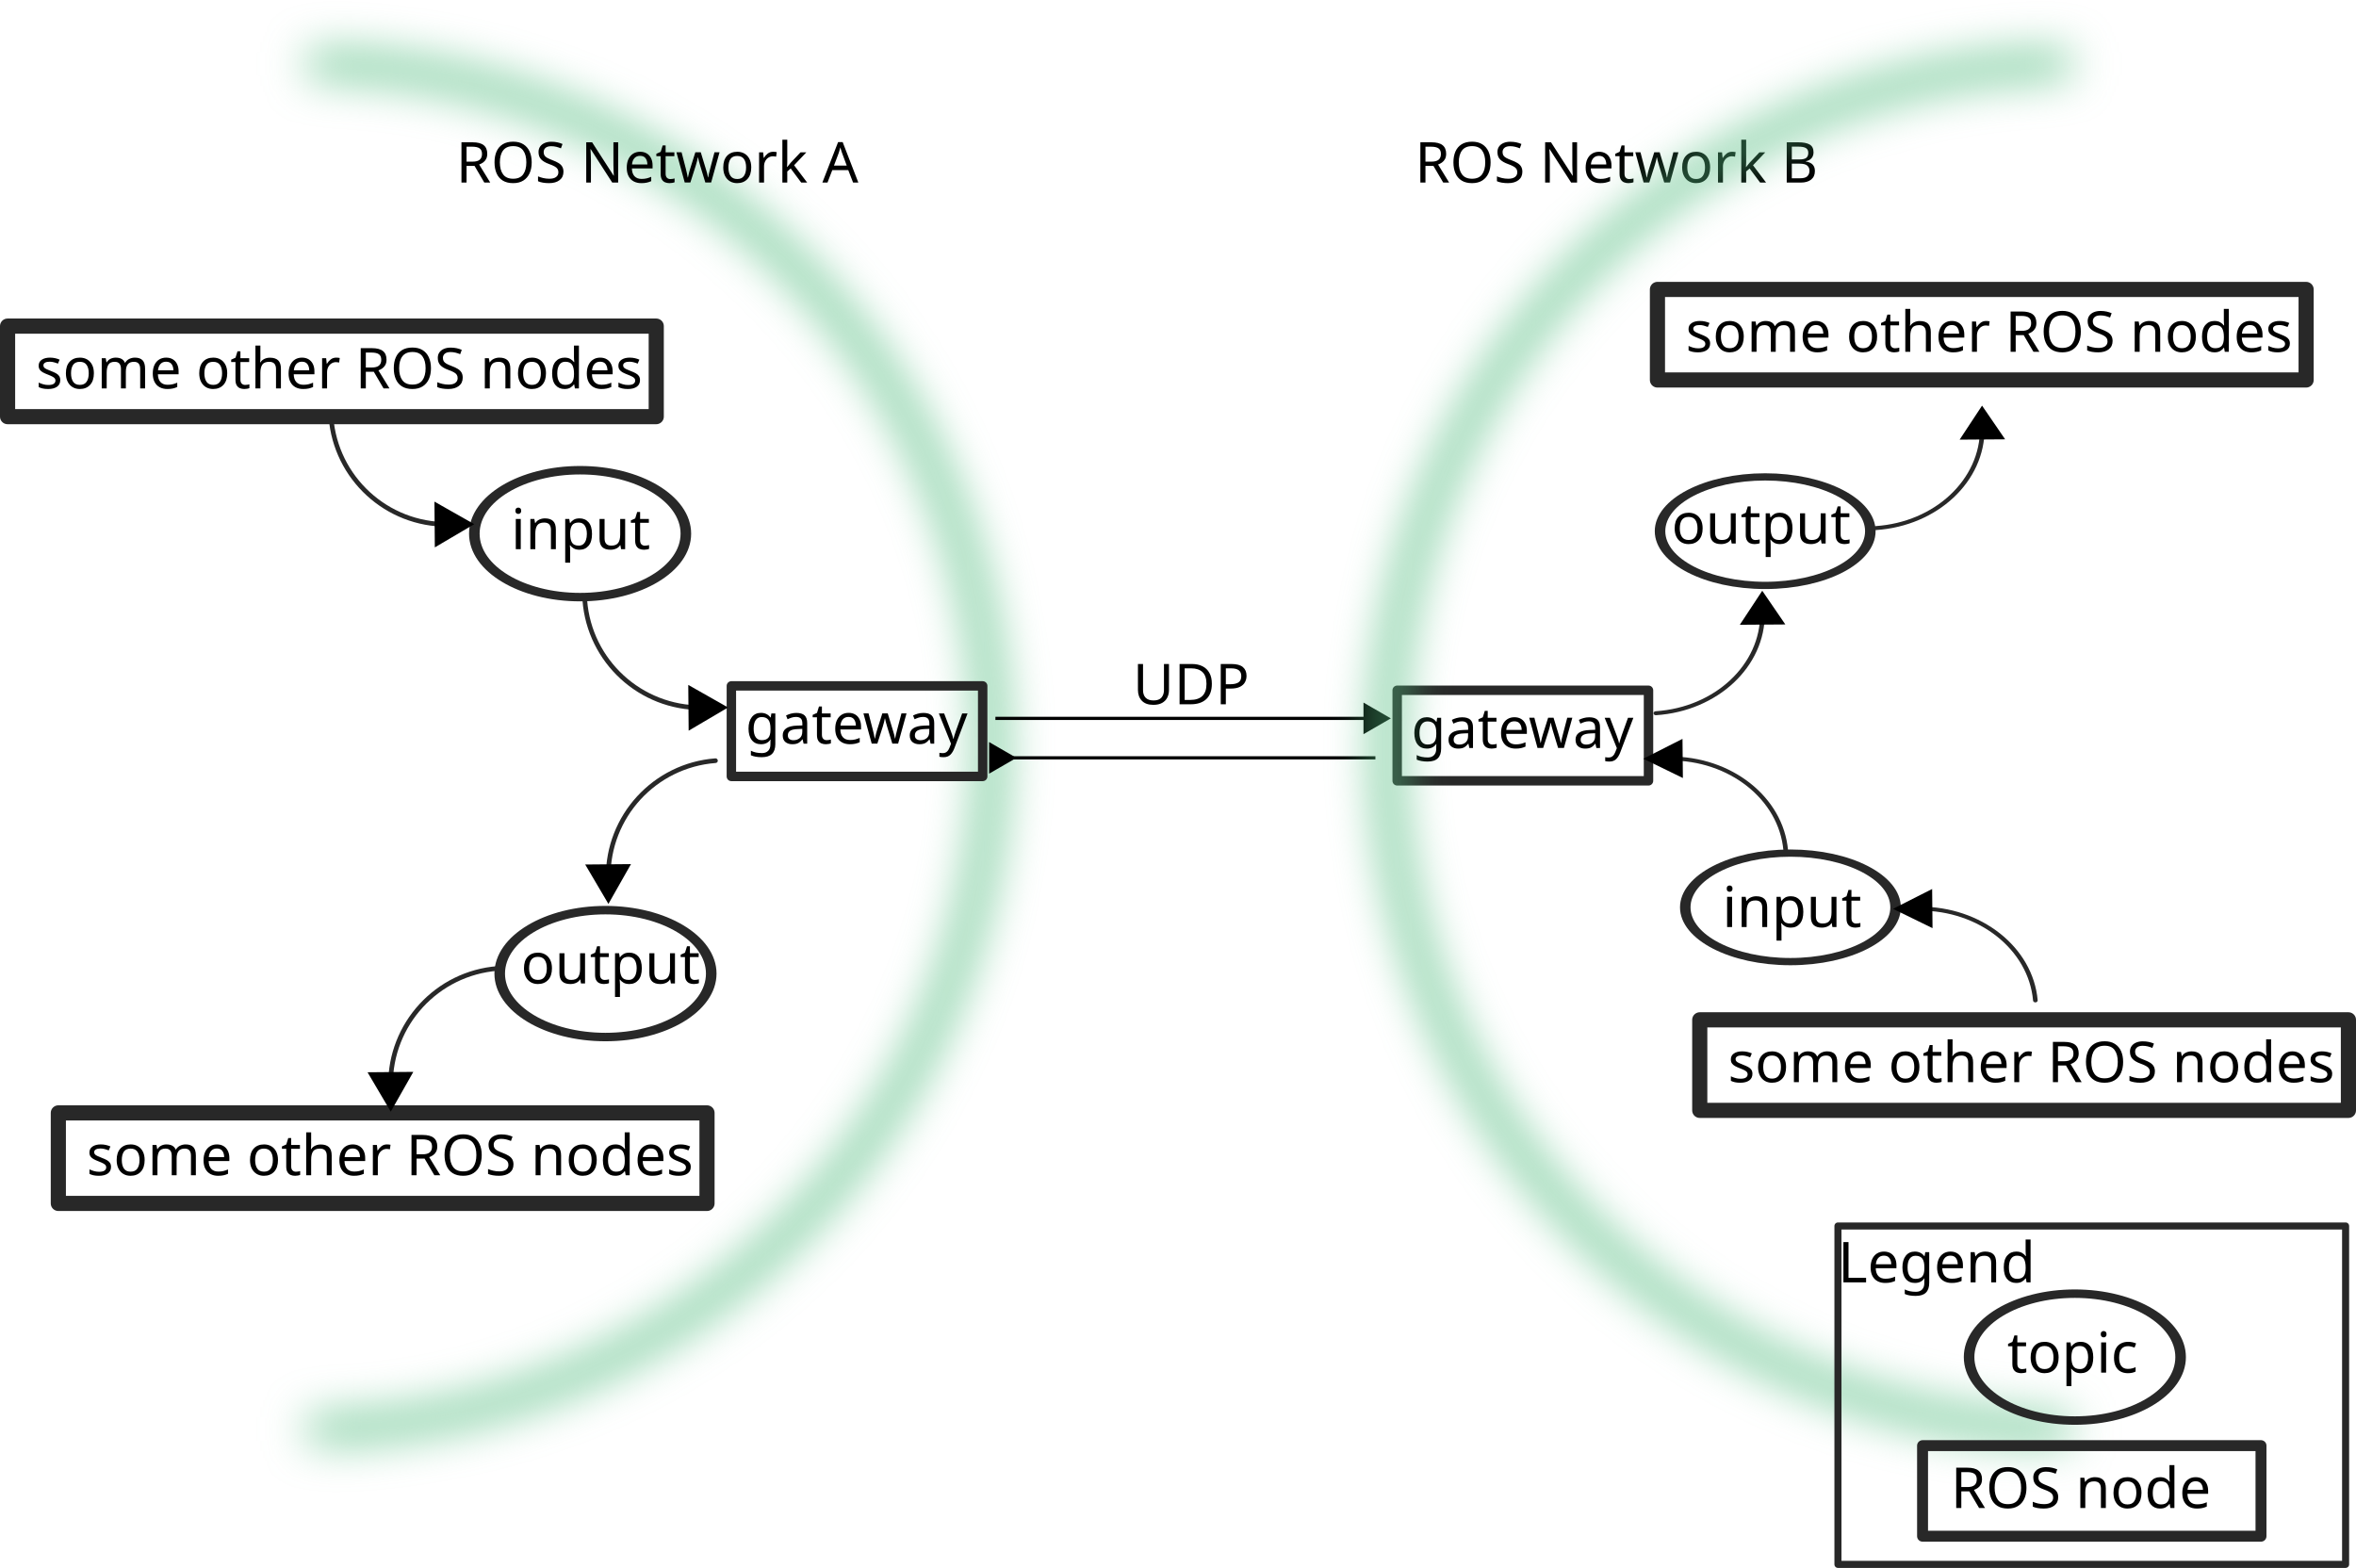
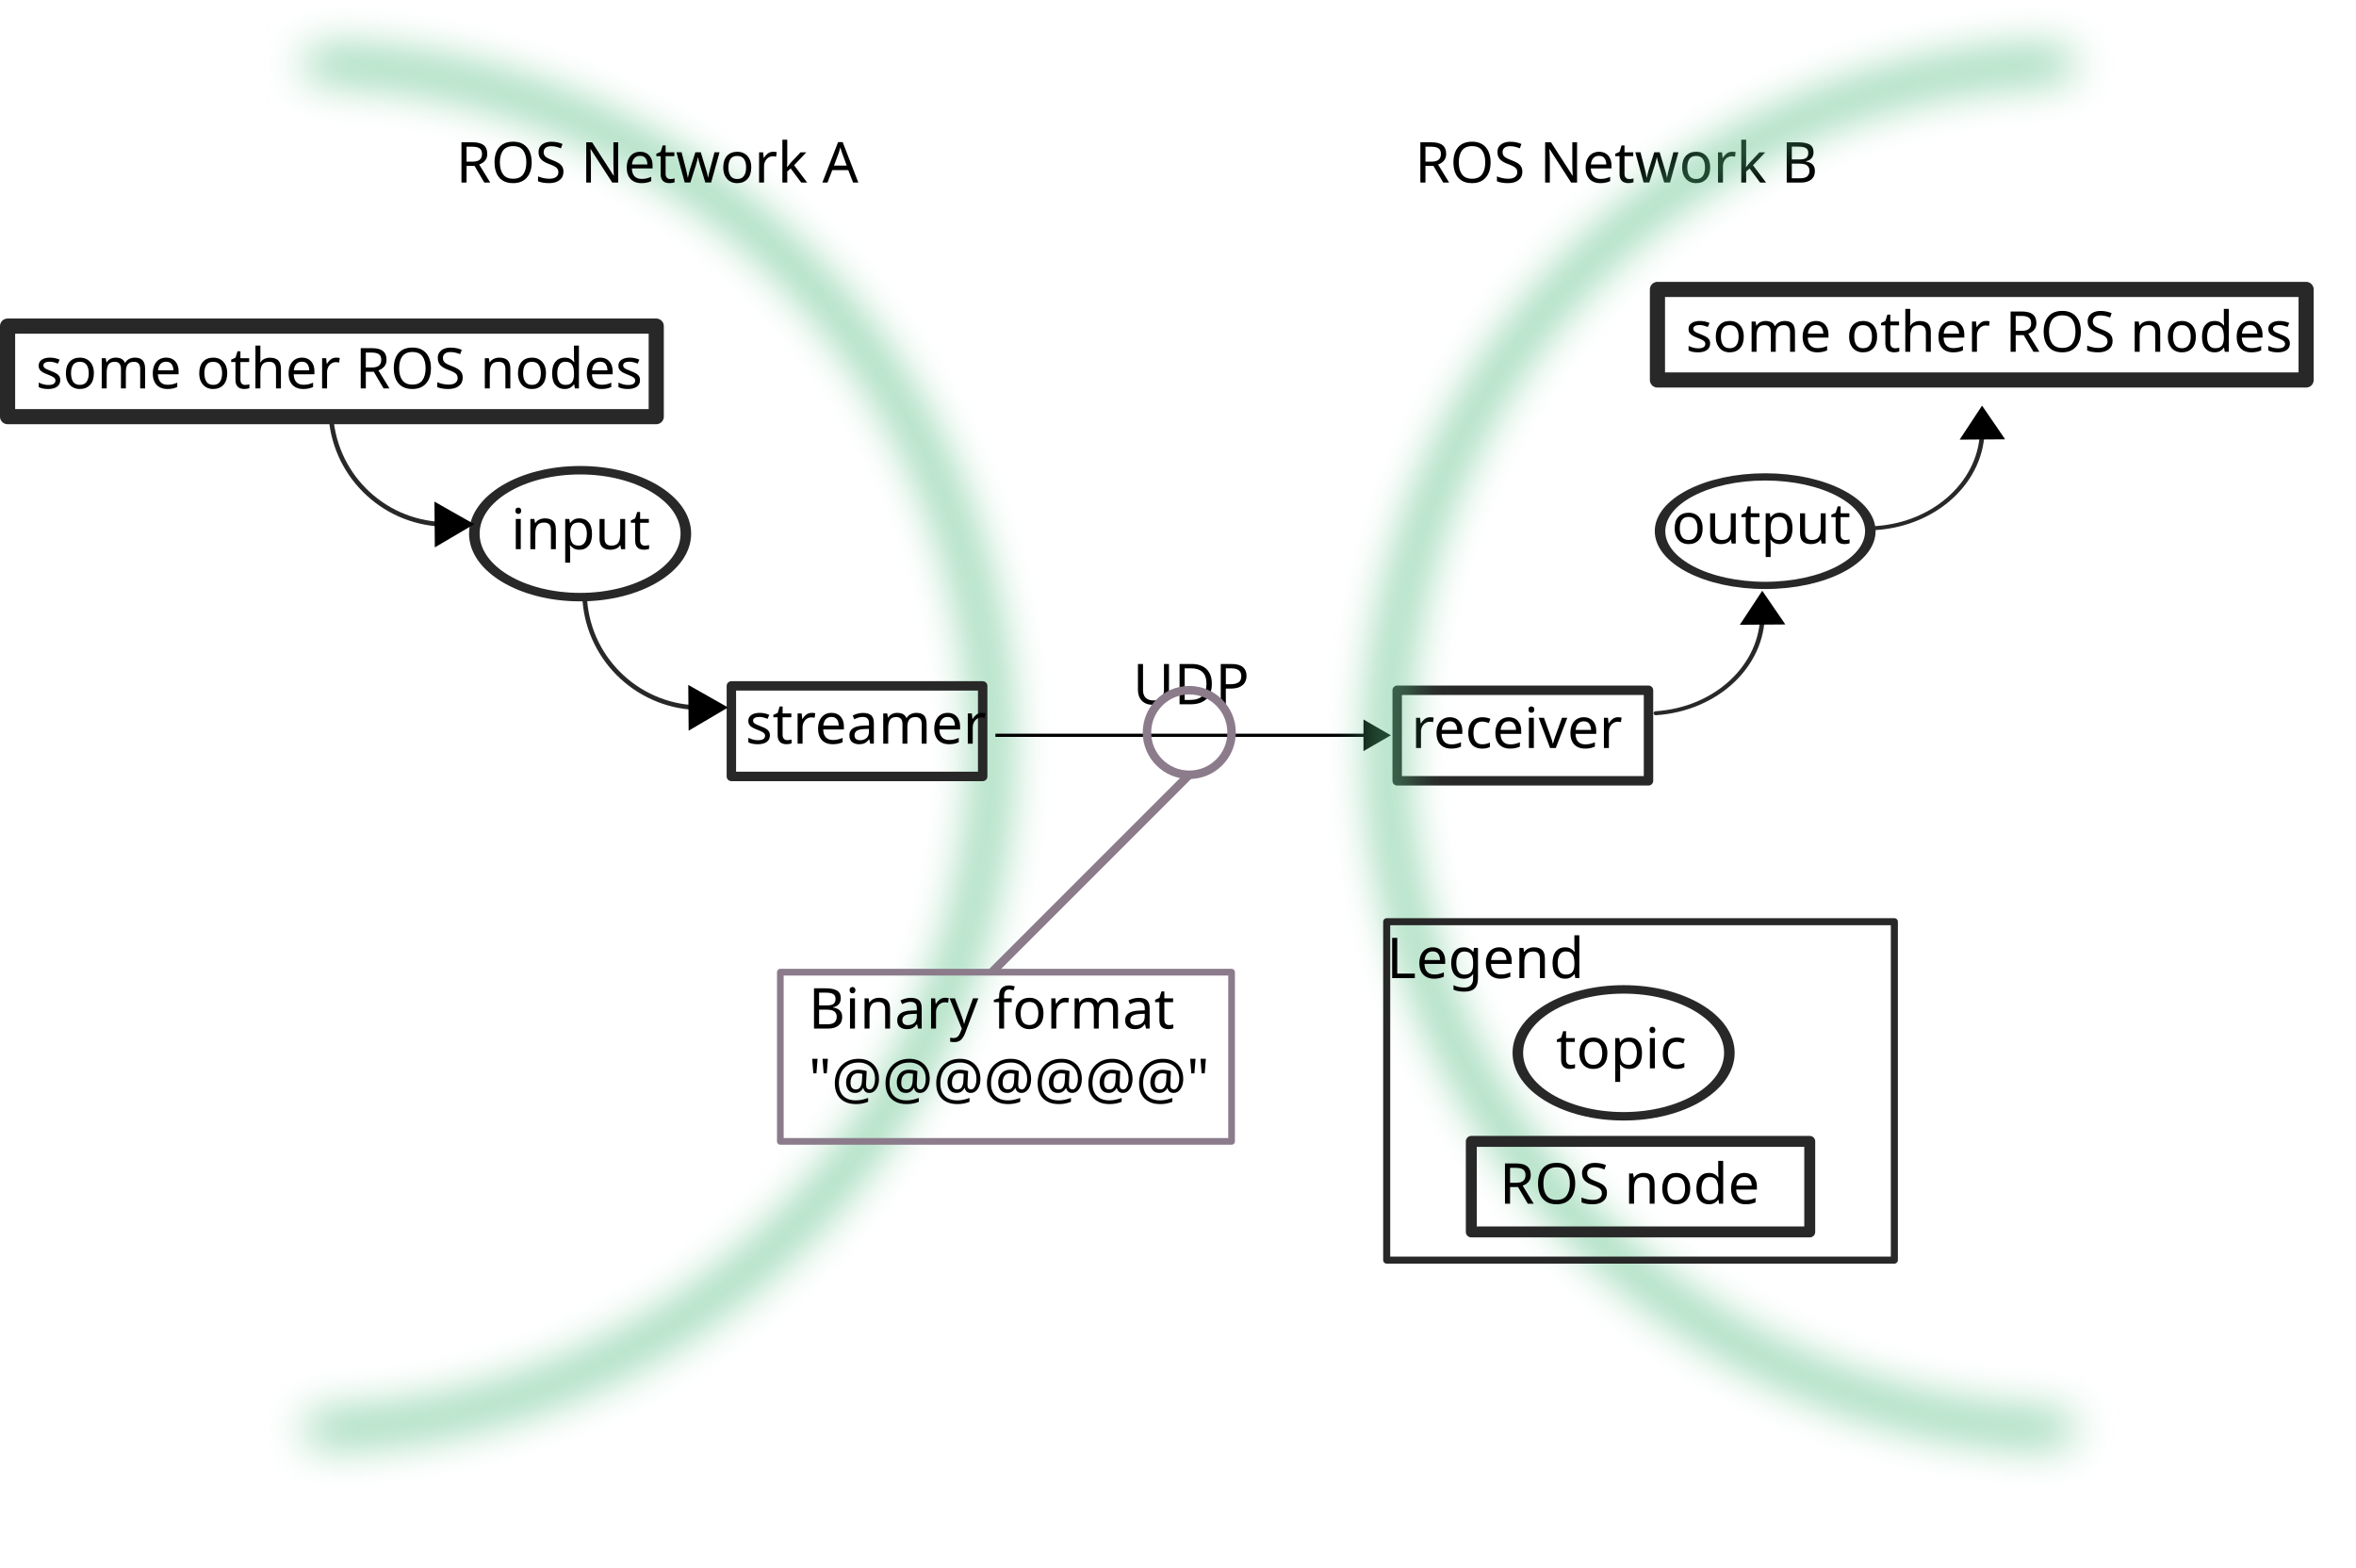
<svg xmlns="http://www.w3.org/2000/svg" width="1670.744" height="1111.984" id="svg3985" version="1.1">
  <defs id="defs3987">
    <marker orient="auto" refY="0.0" refX="0.0" id="TriangleInL" style="overflow:visible">
      <path id="path4741" d="M 5.77,0.0 L -2.88,5.0 L -2.88,-5.0 L 5.77,0.0 z " style="fill-rule:evenodd;stroke:#000000;stroke-width:1.0pt" transform="scale(-0.8)" />
    </marker>
    <marker orient="auto" refY="0" refX="0" id="Arrow2Lend" style="overflow:visible">
      <path id="path4629" style="fill-rule:evenodd;stroke-width:0.625;stroke-linejoin:round" d="M 8.719,4.034 -2.207,0.016 8.719,-4.002 c -1.745,2.372 -1.735,5.617 -6e-7,8.035 z" transform="matrix(-1.1,0,0,-1.1,-1.1,0)" />
    </marker>
    <marker orient="auto" refY="0" refX="0" id="TriangleOutL" style="overflow:visible">
      <path id="path4750" d="m 5.77,0 -8.65,5 0,-10 8.65,5 z" style="fill-rule:evenodd;stroke:#000000;stroke-width:1pt" transform="scale(0.8,0.8)" />
    </marker>
    <marker orient="auto" refY="0" refX="0" id="DiamondSstart" style="overflow:visible">
      <path id="path4702" d="M 0,-7.071 -7.071,0 0,7.071 7.071,0 0,-7.071 z" style="fill-rule:evenodd;stroke:#000000;stroke-width:1pt" transform="matrix(0.2,0,0,0.2,1.2,0)" />
    </marker>
    <marker orient="auto" refY="0" refX="0" id="Arrow1Lend" style="overflow:visible">
      <path id="path4611" d="M 0,0 5,-5 -12.5,0 5,5 0,0 z" style="fill-rule:evenodd;stroke:#000000;stroke-width:1pt" transform="matrix(-0.8,0,0,-0.8,-10,0)" />
    </marker>
    <filter id="filter3934" color-interpolation-filters="sRGB">
      <feGaussianBlur stdDeviation="4.049" id="feGaussianBlur3936" />
    </filter>
    <marker orient="auto" refY="0" refX="0" id="TriangleOutL-8" style="overflow:visible">
      <path id="path4750-1" d="m 5.77,0 -8.65,5 0,-10 8.65,5 z" style="fill-rule:evenodd;stroke:#000000;stroke-width:1pt" transform="scale(0.8,0.8)" />
    </marker>
    <marker orient="auto" refY="0" refX="0" id="TriangleOutL-8-7" style="overflow:visible">
      <path id="path4750-1-6" d="m 5.77,0 -8.65,5 0,-10 8.65,5 z" style="fill-rule:evenodd;stroke:#000000;stroke-width:1pt" transform="scale(0.8,0.8)" />
    </marker>
    <marker orient="auto" refY="0" refX="0" id="TriangleOutL-8-9" style="overflow:visible">
      <path id="path4750-1-3" d="m 5.77,0 -8.65,5 0,-10 8.65,5 z" style="fill-rule:evenodd;stroke:#000000;stroke-width:1pt" transform="scale(0.8,0.8)" />
    </marker>
    <marker orient="auto" refY="0" refX="0" id="marker7577" style="overflow:visible">
      <path id="path7579" d="m 5.77,0 -8.65,5 0,-10 8.65,5 z" style="fill-rule:evenodd;stroke:#000000;stroke-width:1pt" transform="scale(0.8,0.8)" />
    </marker>
    <marker orient="auto" refY="0" refX="0" id="TriangleOutL-8-3" style="overflow:visible">
      <path id="path4750-1-5" d="m 5.77,0 -8.65,5 0,-10 8.65,5 z" style="fill-rule:evenodd;stroke:#000000;stroke-width:1pt" transform="scale(0.8,0.8)" />
    </marker>
    <marker orient="auto" refY="0" refX="0" id="TriangleOutL-8-1" style="overflow:visible">
      <path id="path4750-1-9" d="m 5.77,0 -8.65,5 0,-10 8.65,5 z" style="fill-rule:evenodd;stroke:#000000;stroke-width:1pt" transform="scale(0.8,0.8)" />
    </marker>
    <marker orient="auto" refY="0" refX="0" id="TriangleOutL-8-5" style="overflow:visible">
      <path id="path4750-1-62" d="m 5.77,0 -8.65,5 0,-10 8.65,5 z" style="fill-rule:evenodd;stroke:#000000;stroke-width:1pt" transform="scale(0.8,0.8)" />
    </marker>
    <marker orient="auto" refY="0" refX="0" id="TriangleOutL-8-56" style="overflow:visible">
      <path id="path4750-1-2" d="m 5.77,0 -8.65,5 0,-10 8.65,5 z" style="fill-rule:evenodd;stroke:#000000;stroke-width:1pt" transform="scale(0.8,0.8)" />
    </marker>
    <filter id="filter3934-1" color-interpolation-filters="sRGB">
      <feGaussianBlur stdDeviation="4.049" id="feGaussianBlur3936-7" />
    </filter>
  </defs>
  <g id="layer1" transform="translate(443.3718,117.1217)">
    <path style="fill:none;stroke:#55bd81;stroke-width:4;stroke-linejoin:round;stroke-miterlimit:4;stroke-opacity:1;stroke-dasharray:none;filter:url(#filter3934)" id="path3074" d="m 630,199.094 c 0,69.036 -55.964,125 -125,125 -69.036,0 -125,-55.964 -125,-125 0,0 0,0 0,0" transform="matrix(0,-3.872857,3.872857,0,-995.1716,2368.155)" />
    <text xml:space="preserve" style="font-size:40px;font-style:normal;font-weight:normal;line-height:125%;letter-spacing:0px;word-spacing:0px;fill:#000000;fill-opacity:1;stroke:none;display:inline;font-family:Sans" x="-120" y="12.362" id="text3003">
      <tspan id="tspan3005" x="-120" y="12.362">ROS Network A</tspan>
    </text>
    <text xml:space="preserve" style="font-size:40px;font-style:normal;font-weight:normal;line-height:125%;letter-spacing:0px;word-spacing:0px;fill:#000000;fill-opacity:1;stroke:none;display:inline;font-family:Sans" x="560" y="12.362" id="text3003-7">
      <tspan id="tspan3005-6" x="560" y="12.362">ROS Network B</tspan>
    </text>
    <rect style="fill:none;stroke:#282828;stroke-width:6.687;stroke-linecap:round;stroke-linejoin:round;stroke-miterlimit:4;stroke-opacity:1;stroke-dasharray:none" id="rect4064" width="178.218" height="64.208" x="75.278" y="369.326" />
    <text xml:space="preserve" style="font-size:40px;font-style:normal;font-weight:normal;line-height:125%;letter-spacing:0px;word-spacing:0px;fill:#000000;fill-opacity:1;stroke:none;font-family:Sans" x="85.241" y="410.286" id="text4574">
-       <tspan id="tspan4576" x="85.241" y="410.286">gateway</tspan>
+       <tspan id="tspan4576" x="85.241" y="410.286">streamer</tspan>
    </text>
    <rect style="fill:none;stroke:#282828;stroke-width:6.687;stroke-linecap:round;stroke-linejoin:round;stroke-miterlimit:4;stroke-opacity:1;stroke-dasharray:none" id="rect4064-3" width="178.218" height="64.208" x="547.432" y="372.433" />
    <text xml:space="preserve" style="font-size:40px;font-style:normal;font-weight:normal;line-height:125%;letter-spacing:0px;word-spacing:0px;fill:#000000;fill-opacity:1;stroke:none;font-family:Sans" x="557.395" y="413.393" id="text4574-7">
-       <tspan id="tspan4576-5" x="557.395" y="413.393">gateway</tspan>
+       <tspan id="tspan4576-5" x="557.395" y="413.393">receiver</tspan>
    </text>
-     <path style="fill:none;stroke:#000000;stroke-width:2.276;stroke-linecap:butt;stroke-linejoin:miter;stroke-miterlimit:4;stroke-opacity:1;stroke-dasharray:none;marker-end:url(#TriangleOutL)" d="m 262.513,392.362 c 267.487,0 267.487,0 267.487,0" id="path4602" />
-     <path style="fill:none;stroke:#000000;stroke-width:2.276;stroke-linecap:butt;stroke-linejoin:miter;stroke-miterlimit:4;stroke-opacity:1;stroke-dasharray:none;marker-end:url(#TriangleInL)" d="m 532,420.362 c -267.487,0 -267.487,0 -267.487,0" id="path4602-1" />
+     <path style="fill:none;stroke:#000000;stroke-width:2.276;stroke-linecap:butt;stroke-linejoin:miter;stroke-miterlimit:4;stroke-opacity:1;stroke-dasharray:none;marker-end:url(#TriangleOutL)" d="m 262.513,404.362 c 267.487,0 267.487,0 267.487,0" id="path4602" />
    <text xml:space="preserve" style="font-size:40px;font-style:normal;font-weight:normal;line-height:125%;letter-spacing:0px;word-spacing:0px;fill:#000000;fill-opacity:1;stroke:none;font-family:Sans" x="360" y="382.362" id="text5998">
      <tspan id="tspan6000" x="360" y="382.362">UDP</tspan>
    </text>
    <path style="fill:none;stroke:#282828;stroke-width:6;stroke-linecap:round;stroke-linejoin:round;stroke-miterlimit:4;stroke-opacity:1;stroke-dasharray:none" id="path6002" d="m 20,427.362 c 0,24.853 -26.863,45 -60,45 -33.137,0 -60,-20.147 -60,-45 0,-24.853 26.863,-45 60,-45 33.137,0 60,20.147 60,45 z" transform="matrix(1.25,0,0,1,18,-166)" />
    <text xml:space="preserve" style="font-size:40px;font-style:normal;font-weight:normal;line-height:125%;letter-spacing:0px;word-spacing:0px;fill:#000000;fill-opacity:1;stroke:none;font-family:Sans" x="-81" y="272.362" id="text6004">
      <tspan id="tspan6006" x="-81" y="272.362">input</tspan>
    </text>
    <path style="fill:none;stroke:#282828;stroke-width:6;stroke-linecap:round;stroke-linejoin:round;stroke-miterlimit:4;stroke-opacity:1;stroke-dasharray:none;marker-end:url(#TriangleOutL-8)" id="path6008" d="m -129.084,671.128 c -46.66,63.559 -134.562,80.145 -201.174,37.957" transform="matrix(-0.4665624,-0.2901,-0.2901,0.4665624,105.8177,-41.85547)" />
-     <path style="fill:none;stroke:#282828;stroke-width:6;stroke-linecap:round;stroke-linejoin:round;stroke-miterlimit:4;stroke-opacity:1;stroke-dasharray:none" id="path6002-2" d="m 20,427.362 c 0,24.853 -26.863,45 -60,45 -33.137,0 -60,-20.147 -60,-45 0,-24.853 26.863,-45 60,-45 33.137,0 60,20.147 60,45 z" transform="matrix(1.25,0,0,1,36,146)" />
-     <text xml:space="preserve" style="font-size:40px;font-style:normal;font-weight:normal;line-height:125%;letter-spacing:0px;word-spacing:0px;fill:#000000;fill-opacity:1;stroke:none;font-family:Sans" x="-74" y="580.362" id="text6004-5">
-       <tspan id="tspan6006-9" x="-74" y="580.362">output</tspan>
-     </text>
-     <path style="fill:none;stroke:#282828;stroke-width:6;stroke-linecap:round;stroke-linejoin:round;stroke-miterlimit:4;stroke-opacity:1;stroke-dasharray:none;marker-end:url(#TriangleOutL-8)" id="path6008-3" d="m -129.084,671.128 c -46.66,63.559 -134.562,80.145 -201.174,37.957" transform="matrix(0.2901,-0.4665624,-0.4665624,-0.2901,414.5702,556.8306)" />
-     <path style="fill:none;stroke:#282828;stroke-width:6;stroke-linecap:round;stroke-linejoin:round;stroke-miterlimit:4;stroke-opacity:1;stroke-dasharray:none" id="path6002-0" d="m 20,427.362 c 0,24.853 -26.863,45 -60,45 -33.137,0 -60,-20.147 -60,-45 0,-24.853 26.863,-45 60,-45 33.137,0 60,20.147 60,45 z" transform="matrix(-1.242731,0,0,-0.8551452,776.5824,891.8441)" />
-     <path style="fill:none;stroke:#282828;stroke-width:6;stroke-linecap:round;stroke-linejoin:round;stroke-miterlimit:4;stroke-opacity:1;stroke-dasharray:none;marker-end:url(#TriangleOutL-8)" id="path6008-2" d="m -129.084,671.128 c -46.66,63.559 -134.562,80.145 -201.174,37.957" transform="matrix(0.4638491,0.2480776,0.288413,-0.3989786,689.2754,785.6825)" />
    <path style="fill:none;stroke:#282828;stroke-width:6;stroke-linecap:round;stroke-linejoin:round;stroke-miterlimit:4;stroke-opacity:1;stroke-dasharray:none" id="path6002-2-9" d="m 20,427.362 c 0,24.853 -26.863,45 -60,45 -33.137,0 -60,-20.147 -60,-45 0,-24.853 26.863,-45 60,-45 33.137,0 60,20.147 60,45 z" transform="matrix(-1.242731,0,0,-0.8551452,758.6871,625.0388)" />
    <path style="fill:none;stroke:#282828;stroke-width:6;stroke-linecap:round;stroke-linejoin:round;stroke-miterlimit:4;stroke-opacity:1;stroke-dasharray:none;marker-end:url(#TriangleOutL-8)" id="path6008-3-3" d="m -129.084,671.128 c -46.66,63.559 -134.562,80.145 -201.174,37.957" transform="matrix(-0.288413,0.3989786,0.4638491,0.2480776,382.3184,273.719)" />
-     <text xml:space="preserve" style="font-size:40px;font-style:normal;font-weight:normal;line-height:125%;letter-spacing:0px;word-spacing:0px;fill:#000000;fill-opacity:1;stroke:none;font-family:Sans" x="778" y="540.362" id="text6004-7">
-       <tspan id="tspan6006-1" x="778" y="540.362">input</tspan>
-     </text>
    <text xml:space="preserve" style="font-size:40px;font-style:normal;font-weight:normal;line-height:125%;letter-spacing:0px;word-spacing:0px;fill:#000000;fill-opacity:1;stroke:none;font-family:Sans" x="742" y="268.362" id="text6004-5-8">
      <tspan id="tspan6006-9-9" x="742" y="268.362">output</tspan>
    </text>
    <rect style="fill:none;stroke:#282828;stroke-width:10.744;stroke-linecap:round;stroke-linejoin:round;stroke-miterlimit:4;stroke-opacity:1;stroke-dasharray:none" id="rect4064-0" width="460" height="64.208" x="-438" y="114.155" />
    <text xml:space="preserve" style="font-size:40px;font-style:normal;font-weight:normal;line-height:125%;letter-spacing:0px;word-spacing:0px;fill:#000000;fill-opacity:1;stroke:none;font-family:Sans" x="-418" y="158.362" id="text4574-4">
      <tspan id="tspan4576-2" x="-418" y="158.362">some other ROS nodes</tspan>
    </text>
-     <rect style="fill:none;stroke:#282828;stroke-width:10.744;stroke-linecap:round;stroke-linejoin:round;stroke-miterlimit:4;stroke-opacity:1;stroke-dasharray:none" id="rect4064-0-3" width="460" height="64.208" x="-402" y="672.155" />
-     <text xml:space="preserve" style="font-size:40px;font-style:normal;font-weight:normal;line-height:125%;letter-spacing:0px;word-spacing:0px;fill:#000000;fill-opacity:1;stroke:none;font-family:Sans" x="-382" y="716.362" id="text4574-4-6">
-       <tspan id="tspan4576-2-2" x="-382" y="716.362">some other ROS nodes</tspan>
-     </text>
-     <path style="fill:none;stroke:#282828;stroke-width:6;stroke-linecap:round;stroke-linejoin:round;stroke-miterlimit:4;stroke-opacity:1;stroke-dasharray:none;marker-end:url(#TriangleOutL-8)" id="path6008-3-6" d="m -129.084,671.128 c -46.66,63.559 -134.562,80.145 -201.174,37.957" transform="matrix(0.2901,-0.4665624,-0.4665624,-0.2901,260.2176,704.1799)" />
    <path style="fill:none;stroke:#282828;stroke-width:6;stroke-linecap:round;stroke-linejoin:round;stroke-miterlimit:4;stroke-opacity:1;stroke-dasharray:none;marker-end:url(#TriangleOutL-8)" id="path6008-6" d="m -129.084,671.128 c -46.66,63.559 -134.562,80.145 -201.174,37.957" transform="matrix(-0.4665624,-0.2901,-0.2901,0.4665624,-74.1823,-171.8555)" />
    <rect style="fill:none;stroke:#282828;stroke-width:10.744;stroke-linecap:round;stroke-linejoin:round;stroke-miterlimit:4;stroke-opacity:1;stroke-dasharray:none" id="rect4064-0-0" width="460" height="64.208" x="732" y="88.155" />
    <text xml:space="preserve" style="font-size:40px;font-style:normal;font-weight:normal;line-height:125%;letter-spacing:0px;word-spacing:0px;fill:#000000;fill-opacity:1;stroke:none;font-family:Sans" x="752" y="132.362" id="text4574-4-3">
      <tspan id="tspan4576-2-7" x="752" y="132.362">some other ROS nodes</tspan>
    </text>
    <path style="fill:none;stroke:#282828;stroke-width:6;stroke-linecap:round;stroke-linejoin:round;stroke-miterlimit:4;stroke-opacity:1;stroke-dasharray:none;marker-end:url(#TriangleOutL-8)" id="path6008-3-3-2" d="m -129.084,671.128 c -46.66,63.559 -134.562,80.145 -201.174,37.957" transform="matrix(-0.288413,0.3989786,0.4638491,0.2480776,538.1912,142.4241)" />
-     <rect style="fill:none;stroke:#282828;stroke-width:10.744;stroke-linecap:round;stroke-linejoin:round;stroke-miterlimit:4;stroke-opacity:1;stroke-dasharray:none" id="rect4064-0-0-1" width="460" height="64.208" x="762" y="606.155" />
-     <text xml:space="preserve" style="font-size:40px;font-style:normal;font-weight:normal;line-height:125%;letter-spacing:0px;word-spacing:0px;fill:#000000;fill-opacity:1;stroke:none;font-family:Sans" x="782" y="650.362" id="text4574-4-3-7">
-       <tspan id="tspan4576-2-7-5" x="782" y="650.362">some other ROS nodes</tspan>
+     <path style="fill:none;stroke:#55bd81;stroke-width:4;stroke-linejoin:round;stroke-miterlimit:4;stroke-opacity:1;stroke-dasharray:none;filter:url(#filter3934-1)" id="path3074-7" d="m 630,199.094 c 0,69.036 -55.964,125 -125,125 -69.036,0 -125,-55.964 -125,-125 0,0 0,0 0,0" transform="matrix(0,-3.872857,-3.872857,0,1795.172,2368.155)" />
+     <rect style="fill:none;stroke:#282828;stroke-width:7.76;stroke-linecap:round;stroke-linejoin:round;stroke-miterlimit:4;stroke-opacity:1;stroke-dasharray:none" id="rect4064-0-3-4" width="240" height="64.208" x="600" y="692.362" />
+     <text xml:space="preserve" style="font-size:40px;font-style:normal;font-weight:normal;line-height:125%;letter-spacing:0px;word-spacing:0px;fill:#000000;fill-opacity:1;stroke:none;font-family:Sans" x="620" y="736.57" id="text4574-4-6-4">
+       <tspan id="tspan4576-2-2-4" x="620" y="736.57">ROS node</tspan>
    </text>
-     <path style="fill:none;stroke:#282828;stroke-width:6;stroke-linecap:round;stroke-linejoin:round;stroke-miterlimit:4;stroke-opacity:1;stroke-dasharray:none;marker-end:url(#TriangleOutL-8)" id="path6008-2-7" d="m -129.084,671.128 c -46.66,63.559 -134.562,80.145 -201.174,37.957" transform="matrix(0.4638491,0.2480776,0.288413,-0.3989786,866.3136,892.1506)" />
-     <path style="fill:none;stroke:#55bd81;stroke-width:4;stroke-linejoin:round;stroke-miterlimit:4;stroke-opacity:1;stroke-dasharray:none;filter:url(#filter3934-1)" id="path3074-7" d="m 630,199.094 c 0,69.036 -55.964,125 -125,125 -69.036,0 -125,-55.964 -125,-125 0,0 0,0 0,0" transform="matrix(0,-3.872857,-3.872857,0,1795.172,2368.155)" />
-     <rect style="fill:none;stroke:#282828;stroke-width:7.76;stroke-linecap:round;stroke-linejoin:round;stroke-miterlimit:4;stroke-opacity:1;stroke-dasharray:none" id="rect4064-0-3-4" width="240" height="64.208" x="920" y="908.154" />
-     <text xml:space="preserve" style="font-size:40px;font-style:normal;font-weight:normal;line-height:125%;letter-spacing:0px;word-spacing:0px;fill:#000000;fill-opacity:1;stroke:none;font-family:Sans" x="940" y="952.362" id="text4574-4-6-4">
-       <tspan id="tspan4576-2-2-4" x="940" y="952.362">ROS node</tspan>
+     <path style="fill:none;stroke:#282828;stroke-width:6;stroke-linecap:round;stroke-linejoin:round;stroke-miterlimit:4;stroke-opacity:1;stroke-dasharray:none" id="path6002-2-4" d="m 20,427.362 a 60,45 0 1 1 -120,0 60,45 0 1 1 120,0 z" transform="matrix(1.25,0,0,1,758,202.2076)" />
+     <text xml:space="preserve" style="font-size:40px;font-style:normal;font-weight:normal;line-height:125%;letter-spacing:0px;word-spacing:0px;fill:#000000;fill-opacity:1;stroke:none;font-family:Sans" x="660" y="640.57" id="text6004-5-2">
+       <tspan id="tspan6006-9-0" x="660" y="640.57">topic</tspan>
    </text>
-     <path style="fill:none;stroke:#282828;stroke-width:6;stroke-linecap:round;stroke-linejoin:round;stroke-miterlimit:4;stroke-opacity:1;stroke-dasharray:none" id="path6002-2-4" d="m 20,427.362 c 0,24.853 -26.863,45 -60,45 -33.137,0 -60,-20.147 -60,-45 0,-24.853 26.863,-45 60,-45 33.137,0 60,20.147 60,45 z" transform="matrix(1.25,0,0,1,1078,418)" />
-     <text xml:space="preserve" style="font-size:40px;font-style:normal;font-weight:normal;line-height:125%;letter-spacing:0px;word-spacing:0px;fill:#000000;fill-opacity:1;stroke:none;font-family:Sans" x="980" y="856.362" id="text6004-5-2">
-       <tspan id="tspan6006-9-0" x="980" y="856.362">topic</tspan>
+     <rect style="fill:none;stroke:#282828;stroke-width:5;stroke-linecap:round;stroke-linejoin:round;stroke-miterlimit:4;stroke-opacity:1;stroke-dasharray:none" id="rect4064-0-3-4-0" width="360" height="240" x="540" y="536.57" />
+     <text xml:space="preserve" style="font-size:40px;font-style:normal;font-weight:normal;line-height:125%;letter-spacing:0px;word-spacing:0px;fill:#000000;fill-opacity:1;stroke:none;font-family:Sans" x="540" y="576.57" id="text7960">
+       <tspan id="tspan7962" x="540" y="576.57">Legend</tspan>
    </text>
-     <rect style="fill:none;stroke:#282828;stroke-width:5;stroke-linecap:round;stroke-linejoin:round;stroke-miterlimit:4;stroke-opacity:1;stroke-dasharray:none" id="rect4064-0-3-4-0" width="360" height="240" x="860" y="752.362" />
-     <text xml:space="preserve" style="font-size:40px;font-style:normal;font-weight:normal;line-height:125%;letter-spacing:0px;word-spacing:0px;fill:#000000;fill-opacity:1;stroke:none;font-family:Sans" x="860" y="792.362" id="text7960">
-       <tspan id="tspan7962" x="860" y="792.362">Legend</tspan>
+     <path style="fill:none;stroke:#8b7b8b;stroke-width:6;stroke-linecap:round;stroke-linejoin:round;stroke-miterlimit:4;stroke-opacity:1;stroke-dasharray:none" id="path9210" d="m 840.375,745.992 a 30,30 0 1 1 -60,0 30,30 0 1 1 60,0 z" transform="translate(-410.375,-343.6297)" />
+     <rect style="fill:none;stroke:#8b7b8b;stroke-width:4.737;stroke-linecap:round;stroke-linejoin:round;stroke-miterlimit:4;stroke-opacity:1;stroke-dasharray:none" id="rect9212" width="320" height="120" x="110" y="572.362" />
+     <text xml:space="preserve" style="font-size:40px;font-style:normal;font-weight:normal;line-height:125%;letter-spacing:0px;word-spacing:0px;fill:#000000;fill-opacity:1;stroke:none;font-family:Sans" x="130" y="612.362" id="text9214">
+       <tspan x="130" y="612.362" id="tspan9226">Binary format</tspan>
+       <tspan x="130" y="662.362" id="tspan3669">"@@@@@@@"</tspan>
    </text>
+     <flowRoot xml:space="preserve" id="flowRoot3648" style="fill:black;stroke:none;stroke-opacity:1;stroke-width:1px;stroke-linejoin:miter;stroke-linecap:butt;fill-opacity:1;font-family:Sans;font-style:normal;font-weight:normal;font-size:40px;line-height:125%;letter-spacing:0px;word-spacing:0px">
+       <flowRegion id="flowRegion3650">
+         <rect id="rect3652" width="128" height="118" x="-226" y="773.984" />
+       </flowRegion>
+       <flowPara id="flowPara3654" />
+     </flowRoot>
+     <path style="fill:none;stroke:#8b7b8b;stroke-width:6;stroke-linecap:butt;stroke-linejoin:miter;stroke-opacity:1;stroke-miterlimit:4;stroke-dasharray:none" d="m 703.372,689.484 140,-140" id="path3671" transform="translate(-443.3718,-117.1217)" />
  </g>
</svg>
